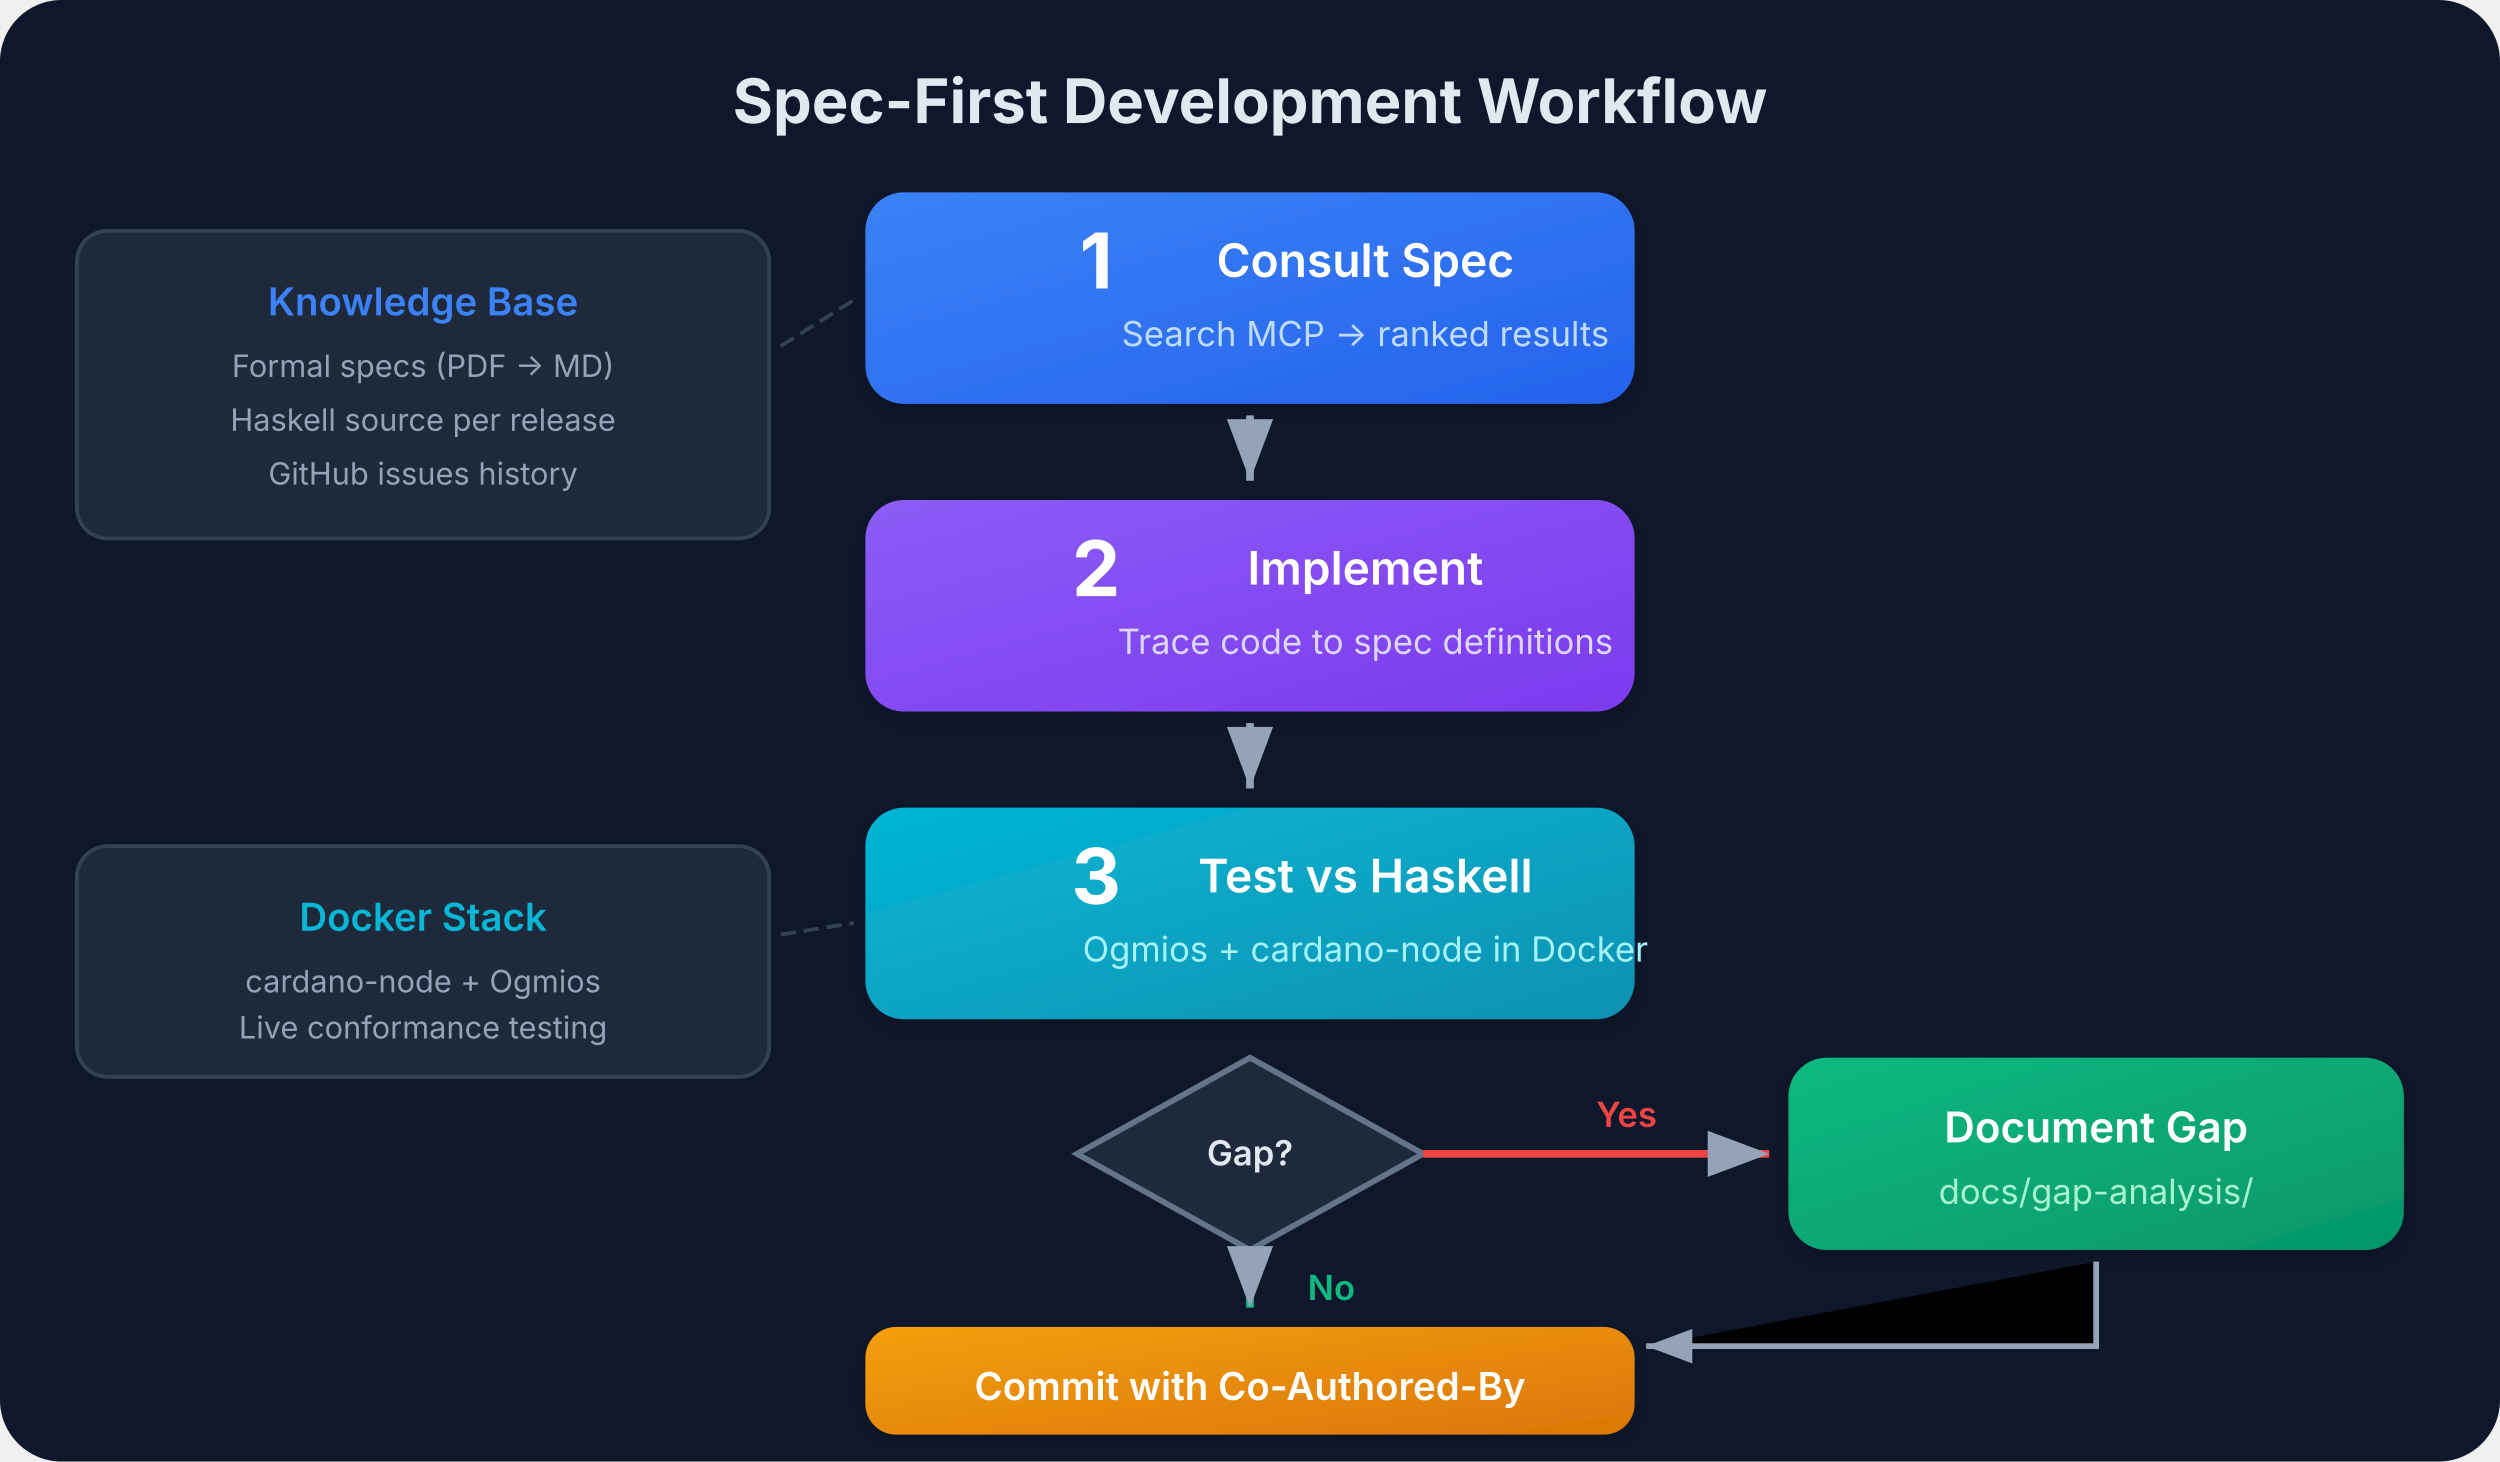
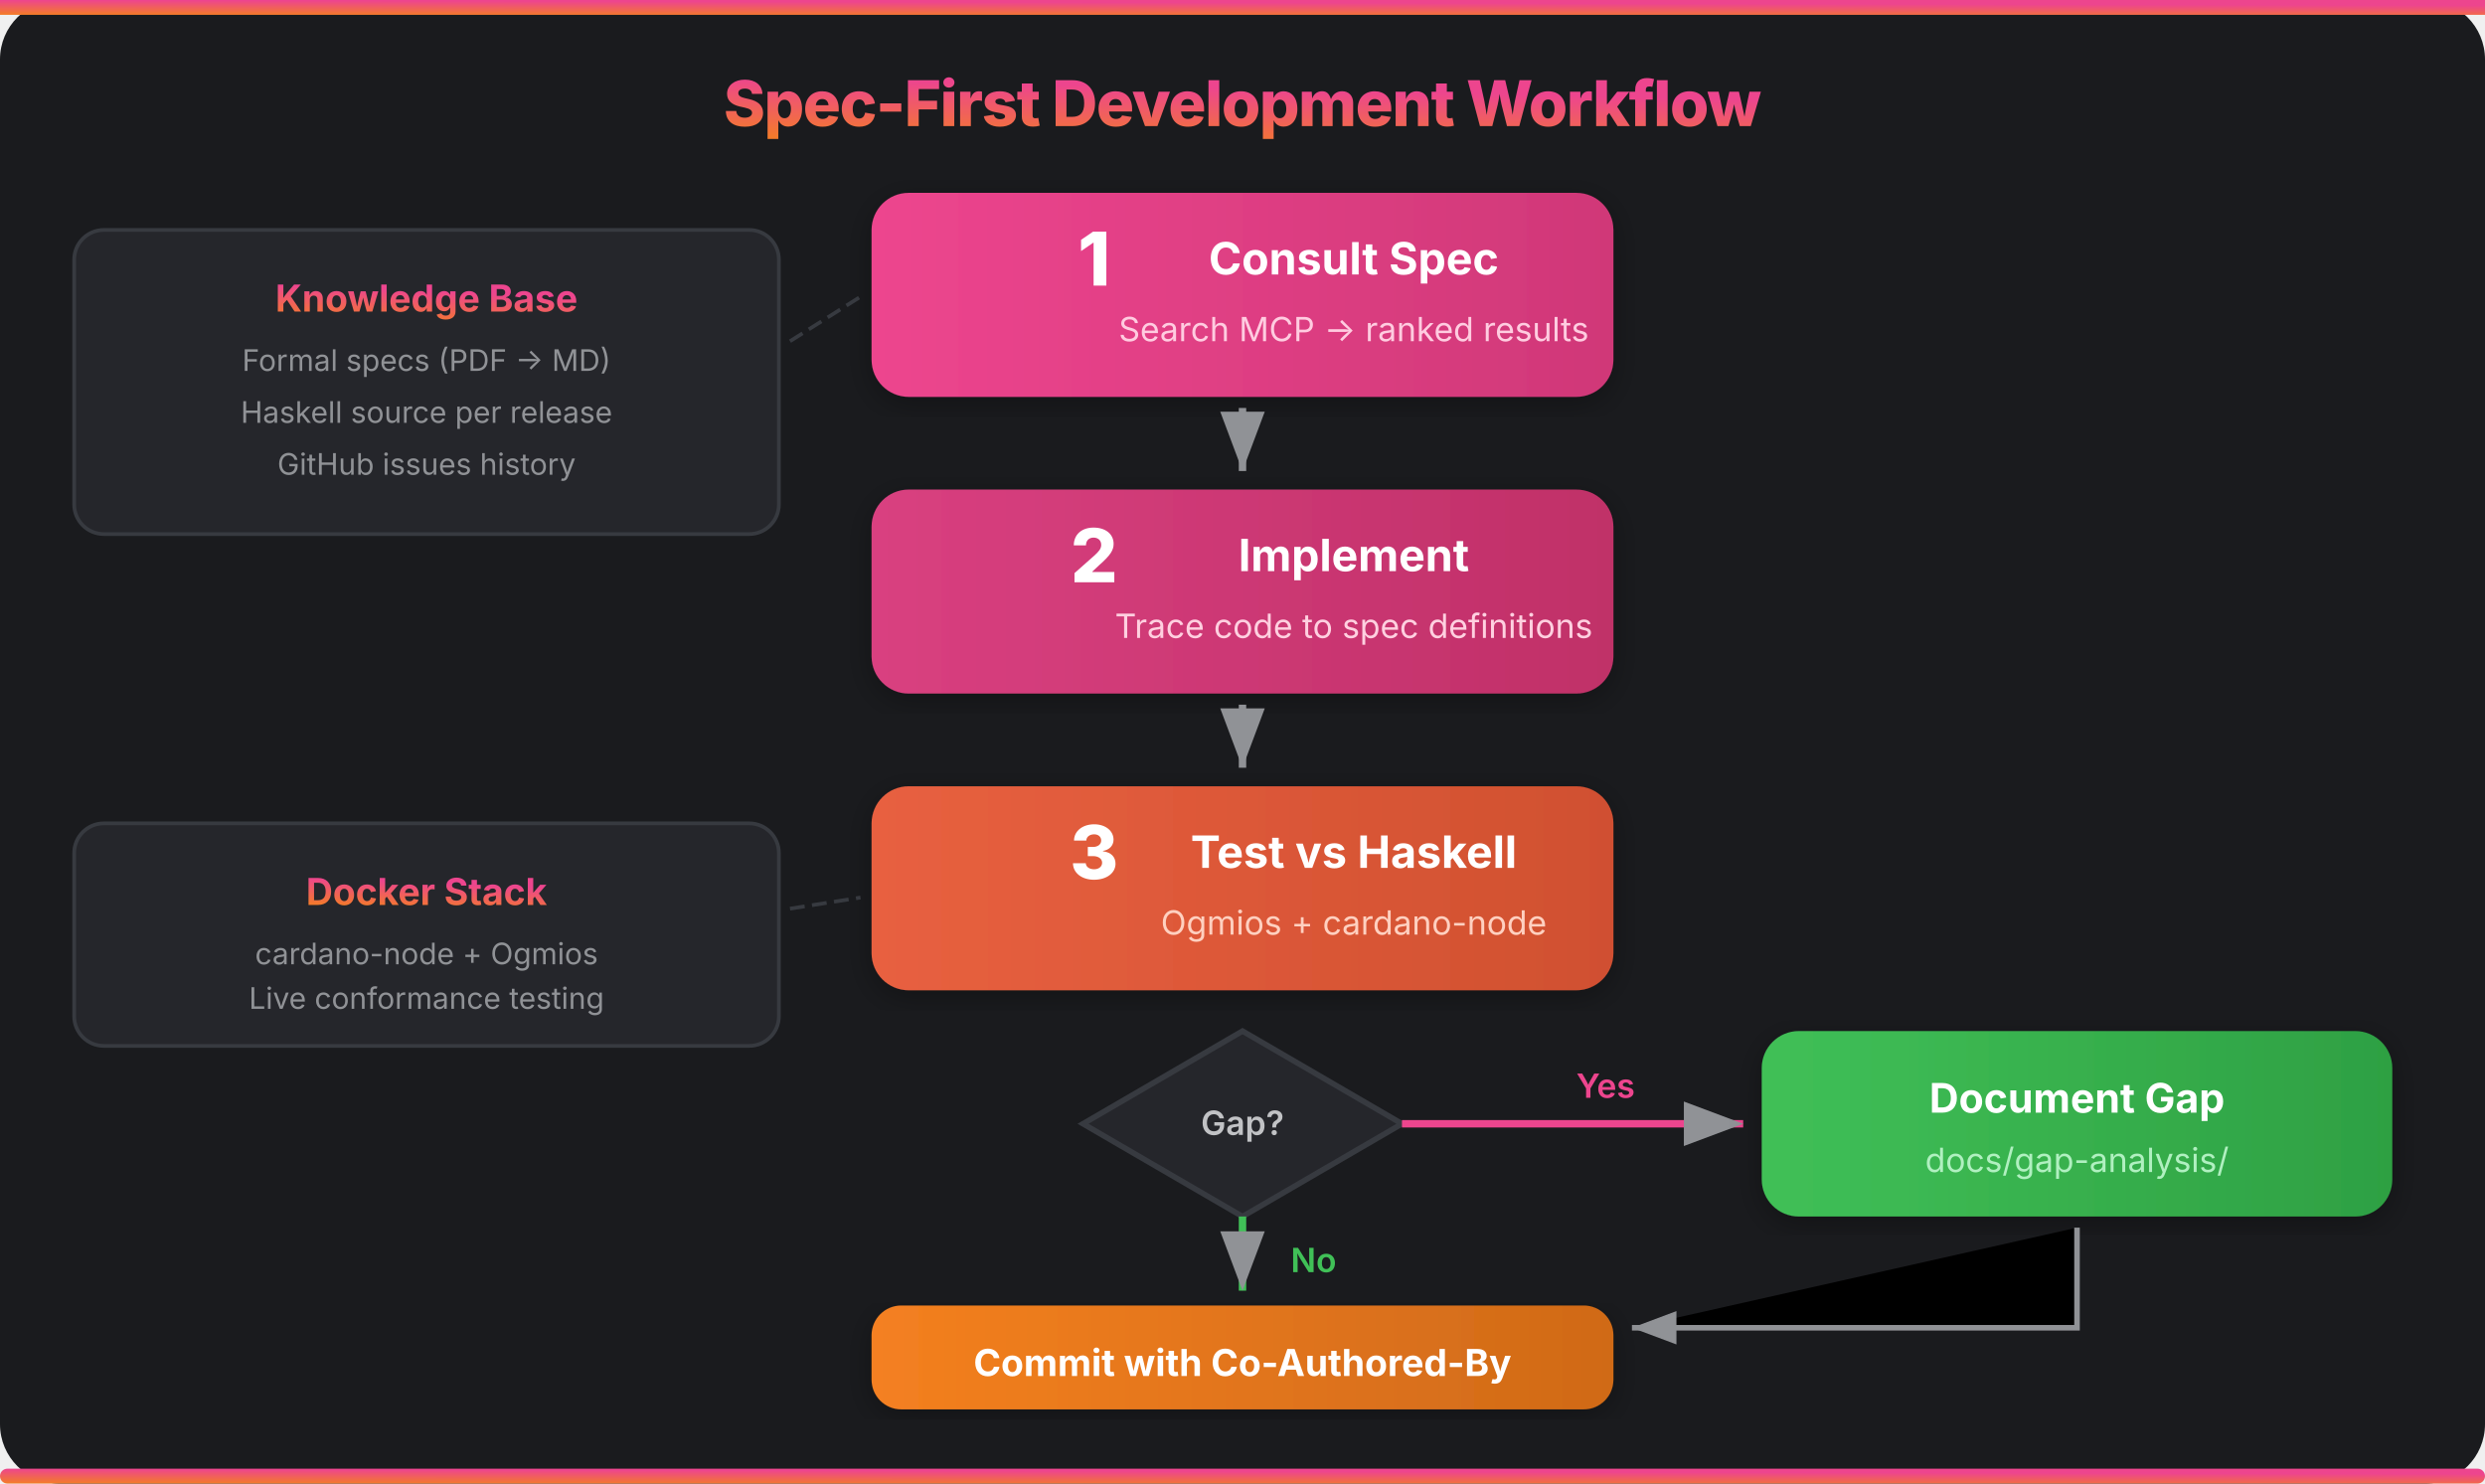
- <svg xmlns="http://www.w3.org/2000/svg" viewBox="0 0 650 380" font-family="Inter, -apple-system, sans-serif">
+ <svg xmlns="http://www.w3.org/2000/svg" viewBox="0 0 670 400" font-family="Inter, -apple-system, sans-serif">
  <defs>
-     <linearGradient id="sfSpecGrad" x1="0%" y1="0%" x2="100%" y2="100%">
-       <stop offset="0%" style="stop-color:#3b82f6" />
-       <stop offset="100%" style="stop-color:#2563eb" />
+     <linearGradient id="sfSSGrad" gradientTransform="rotate(110)">
+       <stop offset="0%" style="stop-color:#ED458E" />
+       <stop offset="100%" style="stop-color:#F48020" />
    </linearGradient>
-     <linearGradient id="sfImplGrad" x1="0%" y1="0%" x2="100%" y2="100%">
-       <stop offset="0%" style="stop-color:#8b5cf6" />
-       <stop offset="100%" style="stop-color:#7c3aed" />
+     <linearGradient id="sfStep1">
+       <stop offset="0%" style="stop-color:#ED458E" />
+       <stop offset="100%" style="stop-color:#d03878" />
    </linearGradient>
-     <linearGradient id="sfTestGrad" x1="0%" y1="0%" x2="100%" y2="100%">
-       <stop offset="0%" style="stop-color:#06b6d4" />
-       <stop offset="100%" style="stop-color:#0891b2" />
+     <linearGradient id="sfStep2">
+       <stop offset="0%" style="stop-color:#d94080" />
+       <stop offset="100%" style="stop-color:#c03068" />
    </linearGradient>
-     <linearGradient id="sfGapGrad" x1="0%" y1="0%" x2="100%" y2="100%">
-       <stop offset="0%" style="stop-color:#10b981" />
-       <stop offset="100%" style="stop-color:#059669" />
+     <linearGradient id="sfStep3">
+       <stop offset="0%" style="stop-color:#E86040" />
+       <stop offset="100%" style="stop-color:#d05030" />
    </linearGradient>
-     <linearGradient id="sfCommitGrad" x1="0%" y1="0%" x2="100%" y2="100%">
-       <stop offset="0%" style="stop-color:#f59e0b" />
-       <stop offset="100%" style="stop-color:#d97706" />
+     <linearGradient id="sfGap">
+       <stop offset="0%" style="stop-color:#40c057" />
+       <stop offset="100%" style="stop-color:#2ea043" />
    </linearGradient>
-     <filter id="sfShadow" x="-5%" y="-5%" width="110%" height="115%">
-       <feDropShadow dx="0" dy="2" stdDeviation="3" flood-color="#000" flood-opacity="0.2" />
+     <linearGradient id="sfCommit">
+       <stop offset="0%" style="stop-color:#F48020" />
+       <stop offset="100%" style="stop-color:#d06a18" />
+     </linearGradient>
+     <filter id="sfShadow">
+       <feDropShadow dx="0" dy="2" stdDeviation="4" flood-color="#000" flood-opacity="0.3" />
    </filter>
    <marker id="sfArrow" markerWidth="8" markerHeight="6" refX="8" refY="3" orient="auto">
-       <polygon points="0 0, 8 3, 0 6" fill="#94a3b8" />
+       <polygon points="0 0, 8 3, 0 6" fill="#909296" />
    </marker>
  </defs>
-   <rect width="650" height="380" rx="16" fill="#0f172a" />
-   <text x="325" y="32" text-anchor="middle" fill="#e2e8f0" font-size="16" font-weight="700">Spec-First Development Workflow</text>
-   <rect x="225" y="50" width="200" height="55" rx="10" fill="url(#sfSpecGrad)" filter="url(#sfShadow)" />
-   <text x="285" y="75" text-anchor="middle" fill="white" font-size="20" font-weight="700">1</text>
-   <text x="355" y="72" text-anchor="middle" fill="white" font-size="12" font-weight="600">Consult Spec</text>
-   <text x="355" y="90" text-anchor="middle" fill="#bfdbfe" font-size="9">Search MCP → ranked results</text>
-   <path d="M 325 108 L 325 125" stroke="#94a3b8" stroke-width="2" marker-end="url(#sfArrow)" />
-   <rect x="225" y="130" width="200" height="55" rx="10" fill="url(#sfImplGrad)" filter="url(#sfShadow)" />
-   <text x="285" y="155" text-anchor="middle" fill="white" font-size="20" font-weight="700">2</text>
-   <text x="355" y="152" text-anchor="middle" fill="white" font-size="12" font-weight="600">Implement</text>
-   <text x="355" y="170" text-anchor="middle" fill="#ddd6fe" font-size="9">Trace code to spec definitions</text>
-   <path d="M 325 188 L 325 205" stroke="#94a3b8" stroke-width="2" marker-end="url(#sfArrow)" />
-   <rect x="225" y="210" width="200" height="55" rx="10" fill="url(#sfTestGrad)" filter="url(#sfShadow)" />
-   <text x="285" y="235" text-anchor="middle" fill="white" font-size="20" font-weight="700">3</text>
-   <text x="355" y="232" text-anchor="middle" fill="white" font-size="12" font-weight="600">Test vs Haskell</text>
-   <text x="355" y="250" text-anchor="middle" fill="#a5f3fc" font-size="9">Ogmios + cardano-node in Docker</text>
-   <polygon points="325,275 370,300 325,325 280,300" fill="#1e293b" stroke="#64748b" stroke-width="1.5" />
-   <text x="325" y="303" text-anchor="middle" fill="#e2e8f0" font-size="9" font-weight="600">Gap?</text>
-   <path d="M 370 300 L 460 300" stroke="#ef4444" stroke-width="2" marker-end="url(#sfArrow)" />
-   <text x="415" y="293" fill="#ef4444" font-size="9" font-weight="600">Yes</text>
-   <rect x="465" y="275" width="160" height="50" rx="10" fill="url(#sfGapGrad)" filter="url(#sfShadow)" />
-   <text x="545" y="297" text-anchor="middle" fill="white" font-size="11" font-weight="600">Document Gap</text>
-   <text x="545" y="313" text-anchor="middle" fill="#a7f3d0" font-size="9">docs/gap-analysis/</text>
-   <path d="M 325 325 L 325 340" stroke="#10b981" stroke-width="2" marker-end="url(#sfArrow)" />
-   <text x="340" y="338" fill="#10b981" font-size="9" font-weight="600">No</text>
-   <path d="M 545 328 L 545 350 L 428 350" stroke="#94a3b8" stroke-width="1.5" marker-end="url(#sfArrow)" />
-   <rect x="225" y="345" width="200" height="28" rx="8" fill="url(#sfCommitGrad)" filter="url(#sfShadow)" />
-   <text x="325" y="364" text-anchor="middle" fill="white" font-size="10" font-weight="600">Commit with Co-Authored-By</text>
-   <rect x="20" y="60" width="180" height="80" rx="8" fill="#1e293b" stroke="#334155" stroke-width="1" />
-   <text x="110" y="82" text-anchor="middle" fill="#3b82f6" font-size="10" font-weight="600">Knowledge Base</text>
-   <text x="110" y="98" text-anchor="middle" fill="#94a3b8" font-size="8">Formal specs (PDF → MD)</text>
-   <text x="110" y="112" text-anchor="middle" fill="#94a3b8" font-size="8">Haskell source per release</text>
-   <text x="110" y="126" text-anchor="middle" fill="#94a3b8" font-size="8">GitHub issues history</text>
-   <path d="M 203 90 L 222 78" stroke="#334155" stroke-width="1" stroke-dasharray="4,2" />
-   <rect x="20" y="220" width="180" height="60" rx="8" fill="#1e293b" stroke="#334155" stroke-width="1" />
-   <text x="110" y="242" text-anchor="middle" fill="#06b6d4" font-size="10" font-weight="600">Docker Stack</text>
-   <text x="110" y="258" text-anchor="middle" fill="#94a3b8" font-size="8">cardano-node + Ogmios</text>
-   <text x="110" y="270" text-anchor="middle" fill="#94a3b8" font-size="8">Live conformance testing</text>
-   <path d="M 203 243 L 222 240" stroke="#334155" stroke-width="1" stroke-dasharray="4,2" />
+   <rect width="670" height="400" rx="16" fill="#1a1b1e" />
+   <rect width="670" height="4" fill="url(#sfSSGrad)" />
+   <text x="335" y="34" text-anchor="middle" fill="url(#sfSSGrad)" font-size="17" font-weight="800" letter-spacing="-0.02em">Spec-First Development Workflow</text>
+   <rect x="235" y="52" width="200" height="55" rx="10" fill="url(#sfStep1)" filter="url(#sfShadow)" />
+   <text x="295" y="77" text-anchor="middle" fill="white" font-size="20" font-weight="800">1</text>
+   <text x="365" y="74" text-anchor="middle" fill="white" font-size="12" font-weight="700">Consult Spec</text>
+   <text x="365" y="92" text-anchor="middle" fill="#ffcce0" font-size="9">Search MCP → ranked results</text>
+   <path d="M 335 110 L 335 127" stroke="#909296" stroke-width="2" marker-end="url(#sfArrow)" />
+   <rect x="235" y="132" width="200" height="55" rx="10" fill="url(#sfStep2)" filter="url(#sfShadow)" />
+   <text x="295" y="157" text-anchor="middle" fill="white" font-size="20" font-weight="800">2</text>
+   <text x="365" y="154" text-anchor="middle" fill="white" font-size="12" font-weight="700">Implement</text>
+   <text x="365" y="172" text-anchor="middle" fill="#ffd0e0" font-size="9">Trace code to spec definitions</text>
+   <path d="M 335 190 L 335 207" stroke="#909296" stroke-width="2" marker-end="url(#sfArrow)" />
+   <rect x="235" y="212" width="200" height="55" rx="10" fill="url(#sfStep3)" filter="url(#sfShadow)" />
+   <text x="295" y="237" text-anchor="middle" fill="white" font-size="20" font-weight="800">3</text>
+   <text x="365" y="234" text-anchor="middle" fill="white" font-size="12" font-weight="700">Test vs Haskell</text>
+   <text x="365" y="252" text-anchor="middle" fill="#ffd0c0" font-size="9">Ogmios + cardano-node</text>
+   <polygon points="335,278 378,303 335,328 292,303" fill="#25262b" stroke="#373a40" stroke-width="1.5" />
+   <text x="335" y="306" text-anchor="middle" fill="#c1c2c5" font-size="9" font-weight="600">Gap?</text>
+   <path d="M 378 303 L 470 303" stroke="#ED458E" stroke-width="2" marker-end="url(#sfArrow)" />
+   <text x="425" y="296" fill="#ED458E" font-size="9" font-weight="600">Yes</text>
+   <rect x="475" y="278" width="170" height="50" rx="10" fill="url(#sfGap)" filter="url(#sfShadow)" />
+   <text x="560" y="300" text-anchor="middle" fill="white" font-size="11" font-weight="700">Document Gap</text>
+   <text x="560" y="316" text-anchor="middle" fill="#b0f0c0" font-size="9">docs/gap-analysis/</text>
+   <path d="M 335 328 L 335 348" stroke="#40c057" stroke-width="2" marker-end="url(#sfArrow)" />
+   <text x="348" y="343" fill="#40c057" font-size="9" font-weight="600">No</text>
+   <path d="M 560 331 L 560 358 L 440 358" stroke="#909296" stroke-width="1.5" marker-end="url(#sfArrow)" />
+   <rect x="235" y="352" width="200" height="28" rx="8" fill="url(#sfCommit)" filter="url(#sfShadow)" />
+   <text x="335" y="371" text-anchor="middle" fill="white" font-size="10" font-weight="700">Commit with Co-Authored-By</text>
+   <rect x="20" y="62" width="190" height="82" rx="8" fill="#25262b" stroke="#373a40" stroke-width="1" />
+   <text x="115" y="84" text-anchor="middle" fill="url(#sfSSGrad)" font-size="10" font-weight="700">Knowledge Base</text>
+   <text x="115" y="100" text-anchor="middle" fill="#909296" font-size="8">Formal specs (PDF → MD)</text>
+   <text x="115" y="114" text-anchor="middle" fill="#909296" font-size="8">Haskell source per release</text>
+   <text x="115" y="128" text-anchor="middle" fill="#909296" font-size="8">GitHub issues history</text>
+   <path d="M 213 92 L 232 80" stroke="#373a40" stroke-width="1" stroke-dasharray="4,2" />
+   <rect x="20" y="222" width="190" height="60" rx="8" fill="#25262b" stroke="#373a40" stroke-width="1" />
+   <text x="115" y="244" text-anchor="middle" fill="url(#sfSSGrad)" font-size="10" font-weight="700">Docker Stack</text>
+   <text x="115" y="260" text-anchor="middle" fill="#909296" font-size="8">cardano-node + Ogmios</text>
+   <text x="115" y="272" text-anchor="middle" fill="#909296" font-size="8">Live conformance testing</text>
+   <path d="M 213 245 L 232 242" stroke="#373a40" stroke-width="1" stroke-dasharray="4,2" />
+   <rect y="396" width="670" height="4" fill="url(#sfSSGrad)" rx="2" />
</svg>
